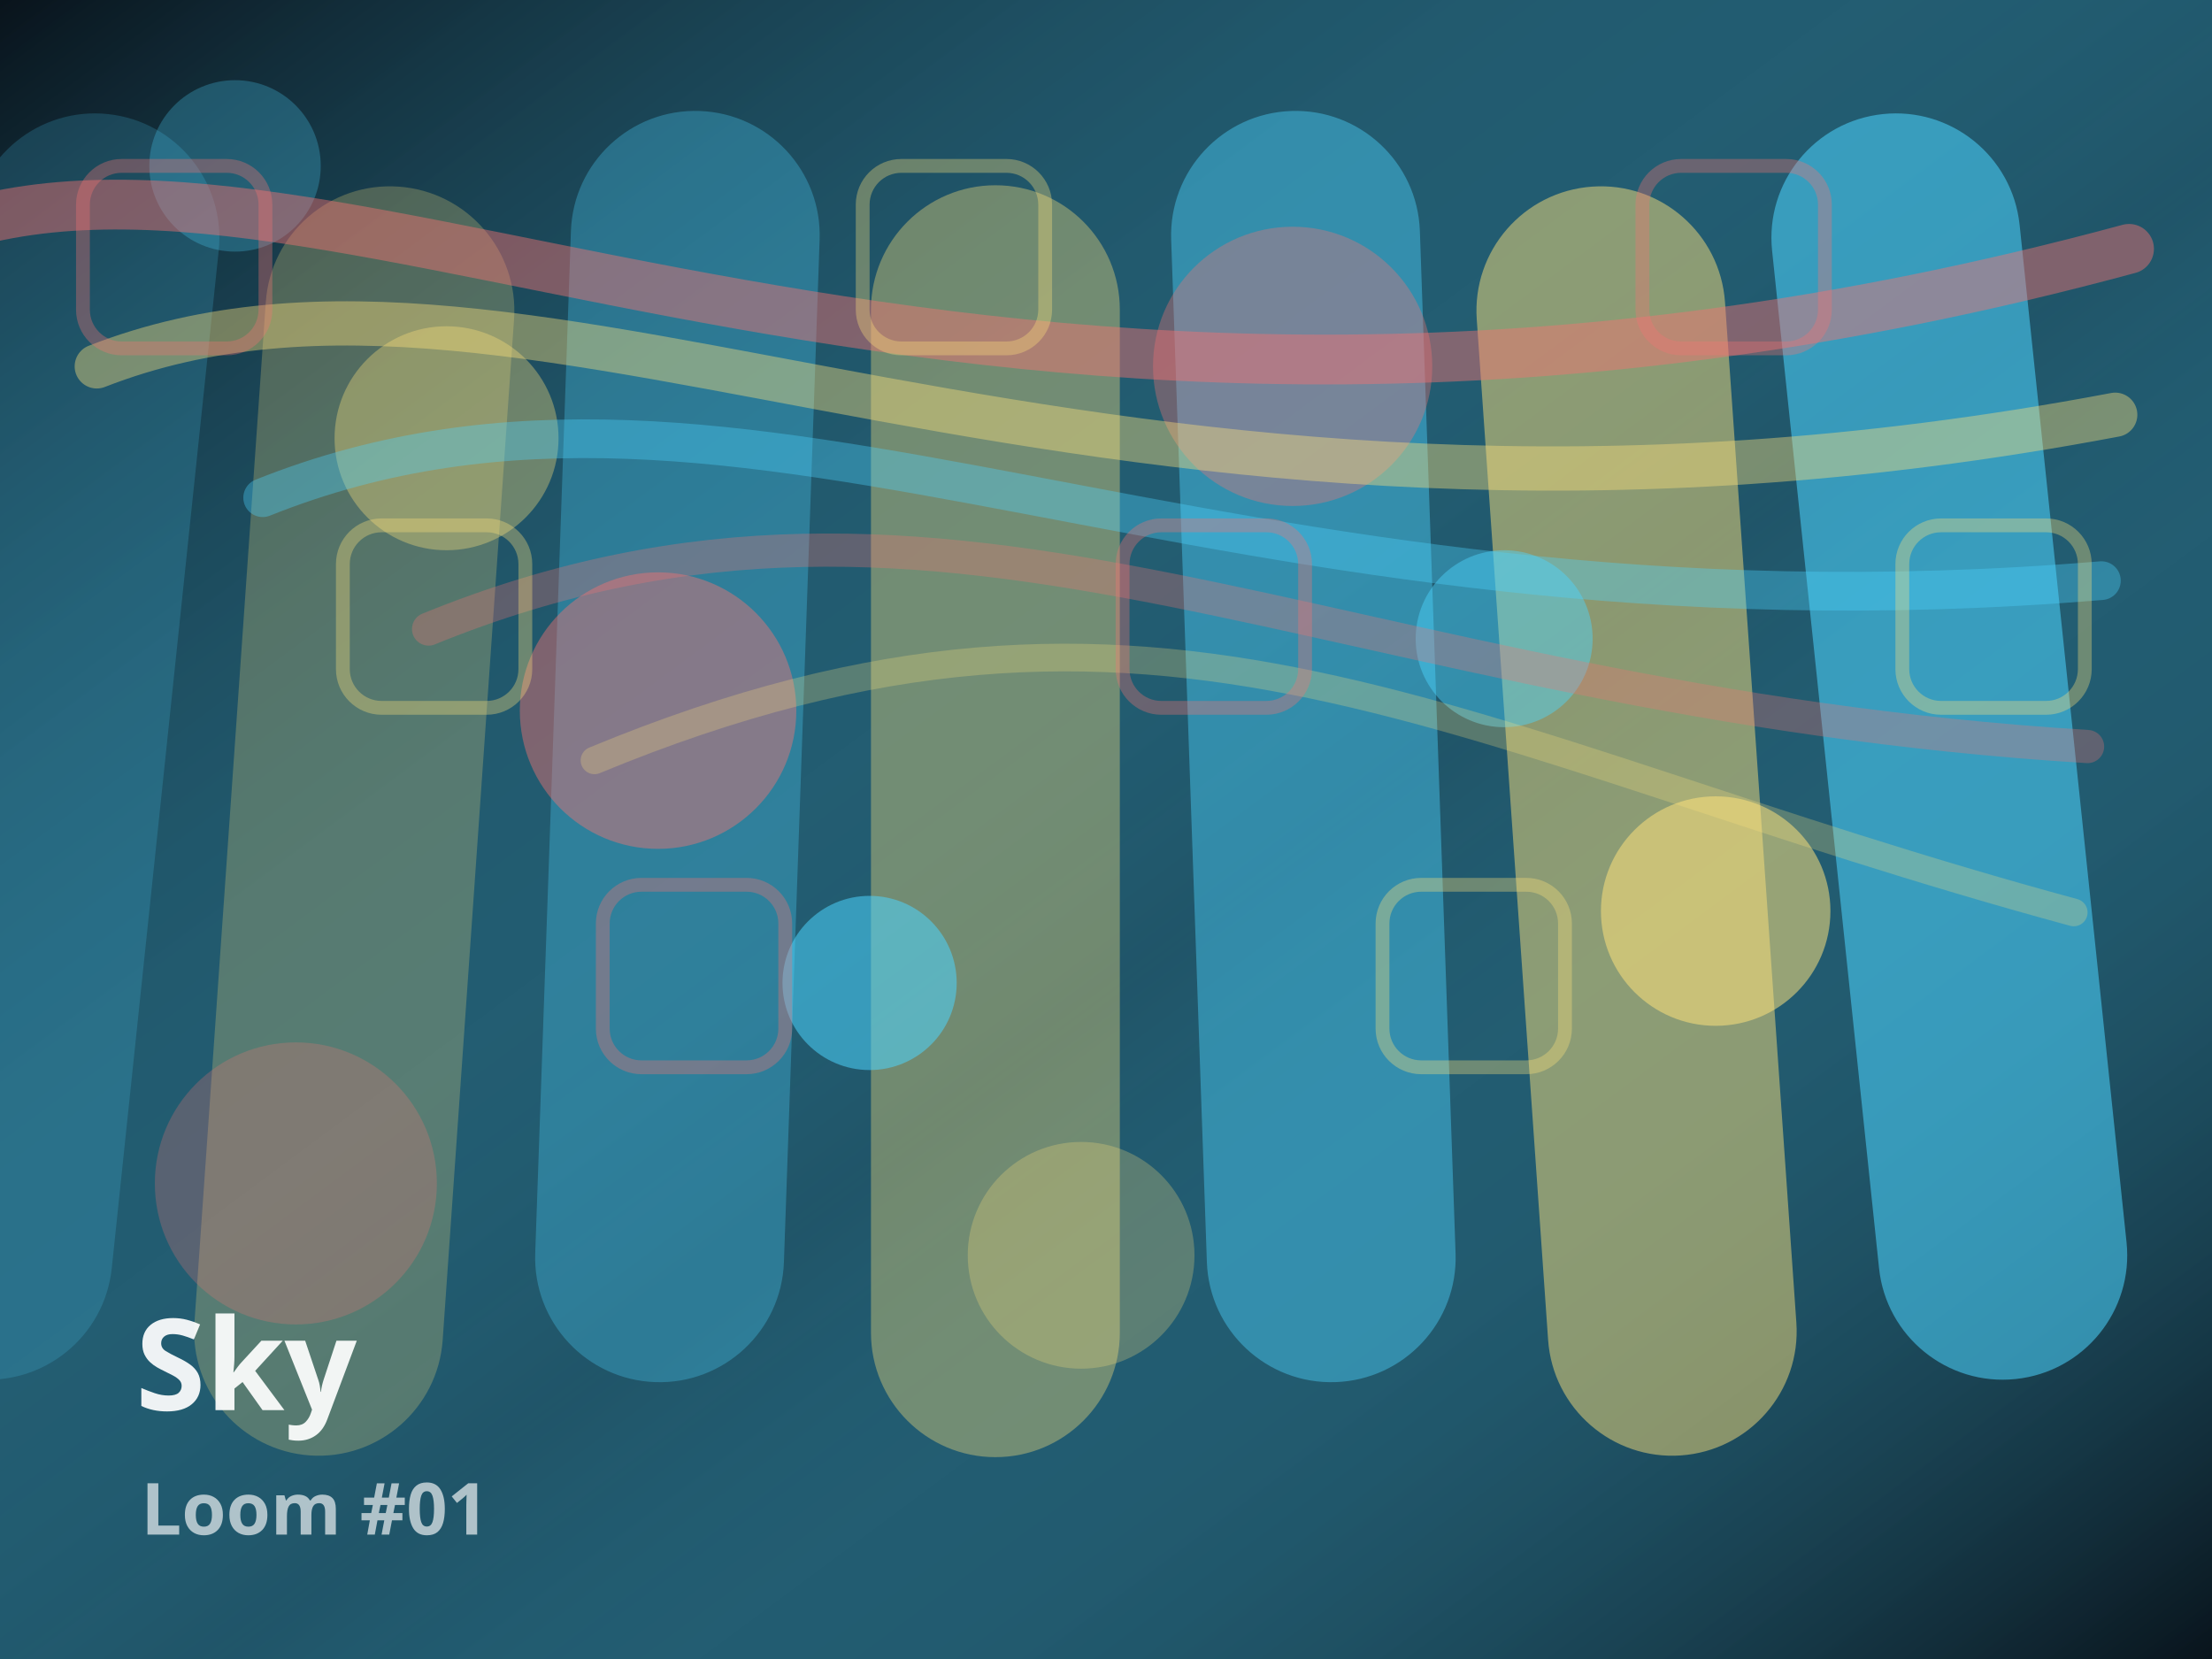
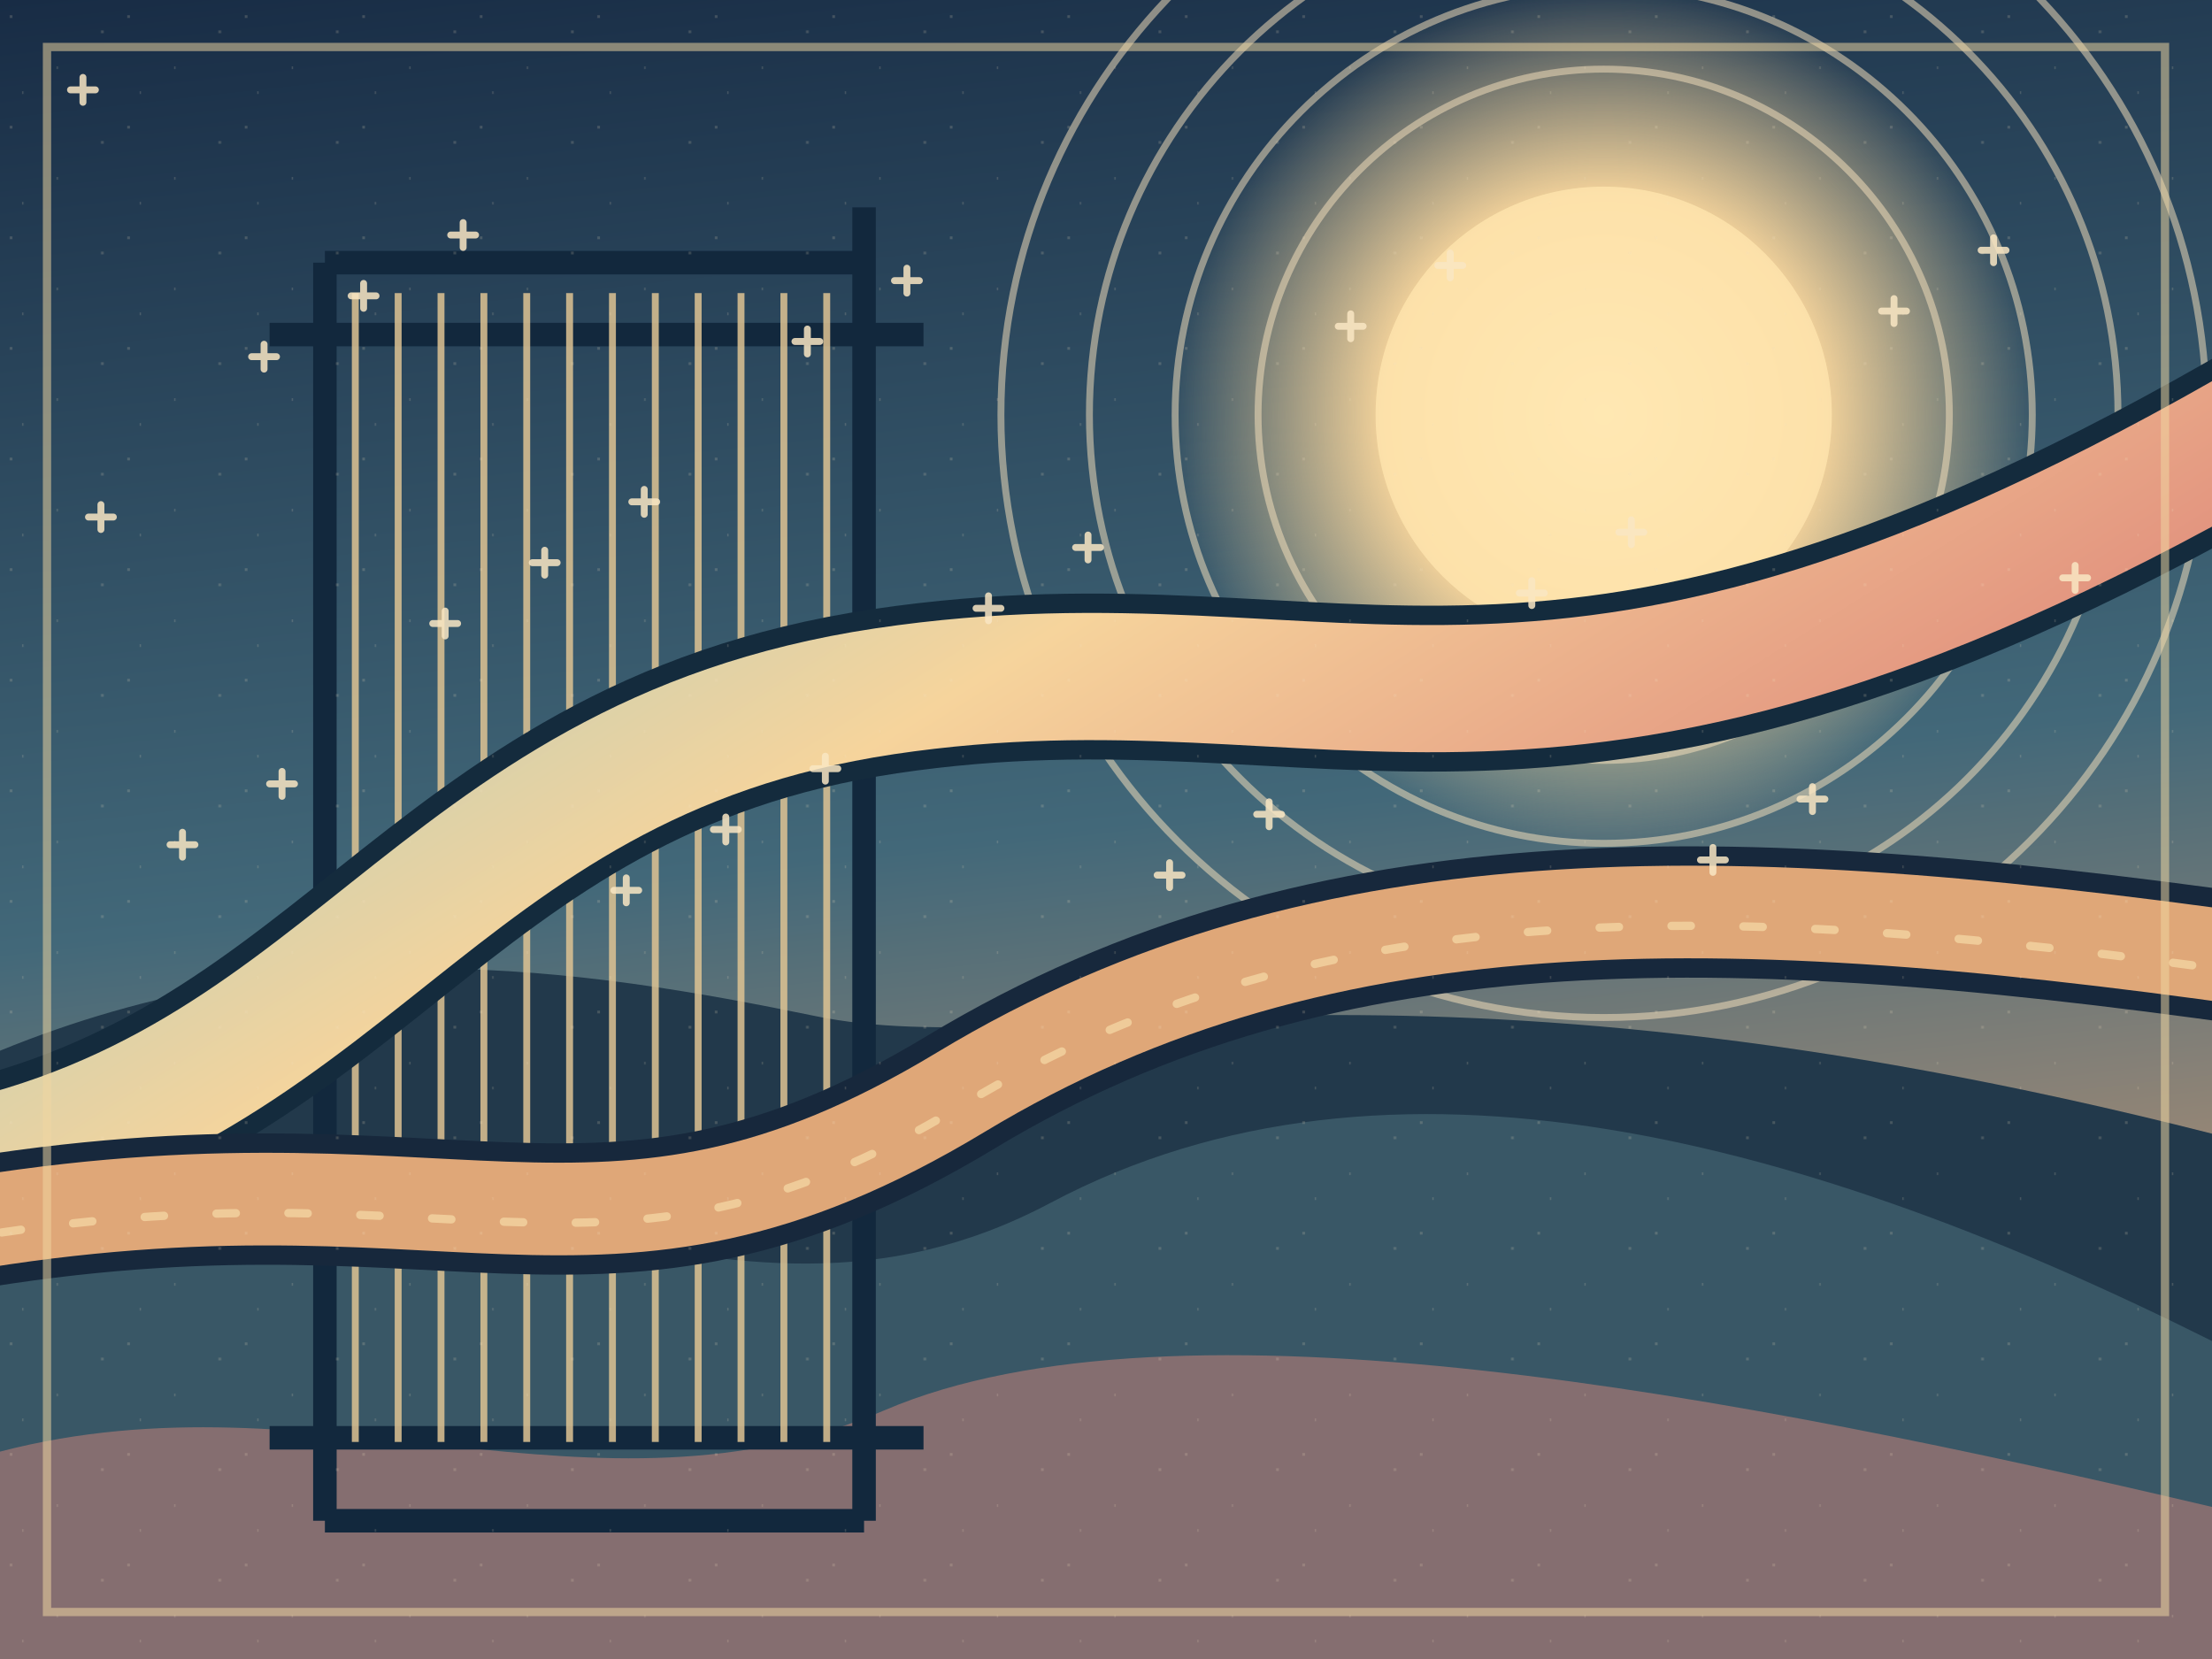
- <svg xmlns="http://www.w3.org/2000/svg" viewBox="0 0 1600 1200">
+ <svg xmlns="http://www.w3.org/2000/svg" width="1600" height="1200" viewBox="0 0 1600 1200">
  <defs>
-     <linearGradient id="wash-0" x1="0%" y1="0%" x2="100%" y2="100%">
-       <stop offset="0%" stop-color="#09131b" />
-       <stop offset="55%" stop-color="#4cd5ff" stop-opacity="0.34" />
-       <stop offset="100%" stop-color="#09131b" />
+     <linearGradient id="sky" x2=".15" y2="1">
+       <stop stop-color="#182c45" />
+       <stop offset=".56" stop-color="#426879" />
+       <stop offset="1" stop-color="#cf9b74" />
    </linearGradient>
+     <linearGradient id="ribbon" x2="1" y2=".5">
+       <stop stop-color="#86c8cf" />
+       <stop offset=".5" stop-color="#f6d49c" />
+       <stop offset="1" stop-color="#d97571" />
+     </linearGradient>
+     <radialGradient id="sun">
+       <stop stop-color="#fff4c5" />
+       <stop offset=".5" stop-color="#f6d49b" />
+       <stop offset="1" stop-color="#f6d49b" stop-opacity="0" />
+     </radialGradient>
+     <pattern id="grain" width="85" height="80" patternUnits="userSpaceOnUse">
+       <path d="M7 12h2M41 49h1M73 23h2M16 67h1" stroke="#f1e2c0" stroke-opacity=".22" stroke-width="2" />
+     </pattern>
  </defs>
-   <rect width="1600" height="1200" fill="#09131b" />
-   <rect width="1600" height="1200" fill="url(#wash-0)" />
-   <rect x="-60" y="80" width="180" height="920" rx="90" fill="#4cd5ff" opacity="0.18" transform="rotate(6 30 540)" />
-   <rect x="170" y="134" width="180" height="920" rx="90" fill="#ffe27a" opacity="0.24" transform="rotate(4 260 540)" />
-   <rect x="400" y="80" width="180" height="920" rx="90" fill="#4cd5ff" opacity="0.30" transform="rotate(2 490 540)" />
-   <rect x="630" y="134" width="180" height="920" rx="90" fill="#ffe27a" opacity="0.36" transform="rotate(0 720 540)" />
-   <rect x="860" y="80" width="180" height="920" rx="90" fill="#4cd5ff" opacity="0.42" transform="rotate(-2 950 540)" />
-   <rect x="1090" y="134" width="180" height="920" rx="90" fill="#ffe27a" opacity="0.48" transform="rotate(-4 1180 540)" />
-   <rect x="1320" y="80" width="180" height="920" rx="90" fill="#4cd5ff" opacity="0.54" transform="rotate(-6 1410 540)" />
-   <circle cx="170" cy="120" r="62" fill="#4cd5ff" opacity="0.26" />
-   <circle cx="323" cy="317" r="81" fill="#ffe27a" opacity="0.35" />
-   <circle cx="476" cy="514" r="100" fill="#f37272" opacity="0.44" />
-   <circle cx="629" cy="711" r="63" fill="#4cd5ff" opacity="0.53" />
-   <circle cx="782" cy="908" r="82" fill="#ffe27a" opacity="0.26" />
-   <circle cx="935" cy="265" r="101" fill="#f37272" opacity="0.35" />
-   <circle cx="1088" cy="462" r="64" fill="#4cd5ff" opacity="0.44" />
-   <circle cx="1241" cy="659" r="83" fill="#ffe27a" opacity="0.53" />
-   <circle cx="214" cy="856" r="102" fill="#f37272" opacity="0.26" />
-   <path d="M -50 170 C 240 60, 690 410, 1540 180" stroke="#f37272" stroke-width="36" stroke-linecap="round" fill="none" opacity="0.45" />
-   <path d="M 70 265 C 390 140, 780 442, 1530 300" stroke="#ffe27a" stroke-width="32" stroke-linecap="round" fill="none" opacity="0.40" />
-   <path d="M 190 360 C 540 220, 870 474, 1520 420" stroke="#4cd5ff" stroke-width="28" stroke-linecap="round" fill="none" opacity="0.35" />
-   <path d="M 310 455 C 690 300, 960 506, 1510 540" stroke="#f37272" stroke-width="24" stroke-linecap="round" fill="none" opacity="0.30" />
-   <path d="M 430 550 C 840 380, 1050 538, 1500 660" stroke="#ffe27a" stroke-width="20" stroke-linecap="round" fill="none" opacity="0.25" />
-   <rect x="60" y="120" width="132" height="132" rx="28" fill="none" stroke="#f37272" stroke-width="10" opacity="0.34" />
-   <rect x="248" y="380" width="132" height="132" rx="28" fill="none" stroke="#ffe27a" stroke-width="10" opacity="0.34" />
-   <rect x="436" y="640" width="132" height="132" rx="28" fill="none" stroke="#f37272" stroke-width="10" opacity="0.34" />
-   <rect x="624" y="120" width="132" height="132" rx="28" fill="none" stroke="#ffe27a" stroke-width="10" opacity="0.34" />
-   <rect x="812" y="380" width="132" height="132" rx="28" fill="none" stroke="#f37272" stroke-width="10" opacity="0.34" />
-   <rect x="1000" y="640" width="132" height="132" rx="28" fill="none" stroke="#ffe27a" stroke-width="10" opacity="0.34" />
-   <rect x="1188" y="120" width="132" height="132" rx="28" fill="none" stroke="#f37272" stroke-width="10" opacity="0.34" />
-   <rect x="1376" y="380" width="132" height="132" rx="28" fill="none" stroke="#ffe27a" stroke-width="10" opacity="0.34" />
-   <text x="98" y="1020" fill="rgba(255,255,255,0.92)" font-family="Trebuchet MS, Gill Sans, sans-serif" font-weight="700" font-size="92">Sky</text>
-   <text x="102" y="1110" fill="rgba(255,255,255,0.64)" font-family="Trebuchet MS, Gill Sans, sans-serif" font-weight="600" font-size="52">Loom #01</text>
+   <rect width="1600" height="1200" fill="#192d45" />
+   <rect width="1600" height="1200" fill="url(#sky)" />
+   <circle cx="1160" cy="300" r="315" fill="url(#sun)" />
+   <circle cx="1160" cy="300" r="165" fill="#ffe5ae" opacity=".8" />
+   <g fill="none" stroke="#f6e0bc" stroke-width="5" opacity=".52">
+     <circle cx="1160" cy="300" r="250" />
+     <circle cx="1160" cy="300" r="310" />
+     <circle cx="1160" cy="300" r="372" />
+     <circle cx="1160" cy="300" r="436" />
+   </g>
+   <path d="M0 760C220 670 420 700 590 735S1010 670 1600 820V1200H0Z" fill="#22394b" />
+   <path d="M0 895C330 790 515 1000 760 870S1310 825 1600 970V1200H0Z" fill="#395766" />
+   <path d="M0 1050C230 990 430 1110 640 1020S1260 1010 1600 1090V1200H0Z" fill="#856e70" />
+   <g stroke="#12283d" stroke-width="17" fill="none">
+     <path d="M235 190V1100M625 150V1100M235 190H625M235 1100H625" />
+     <path d="M195 242H668M195 1040H668" />
+   </g>
+   <g stroke="#dec393" stroke-width="5" opacity=".85">
+     <path d="M257 212V1043" />
+     <path d="M288 212V1043" />
+     <path d="M319 212V1043" />
+     <path d="M350 212V1043" />
+     <path d="M381 212V1043" />
+     <path d="M412 212V1043" />
+     <path d="M443 212V1043" />
+     <path d="M474 212V1043" />
+     <path d="M505 212V1043" />
+     <path d="M536 212V1043" />
+     <path d="M567 212V1043" />
+     <path d="M598 212V1043" />
+   </g>
+   <g fill="none" stroke-linecap="round">
+     <path d="M-65 850C255 800 305 550 640 500S1120 610 1650 300" stroke="#142b3d" stroke-width="120" />
+     <path d="M-65 850C255 800 305 550 640 500S1120 610 1650 300" stroke="url(#ribbon)" stroke-width="92" />
+     <path d="M-50 890C330 820 430 950 695 790S1260 640 1670 700" stroke="#17283c" stroke-width="95" />
+     <path d="M-50 890C330 820 430 950 695 790S1260 640 1670 700" stroke="#dfa778" stroke-width="67" />
+     <path d="M-50 900C330 830 430 960 695 800S1260 650 1670 710" stroke="#fff0bb" stroke-opacity=".5" stroke-width="6" stroke-dasharray="14 38" />
+   </g>
+   <g stroke="#f9e6c3" stroke-width="5" stroke-linecap="round" opacity=".85">
+     <path d="M51 65h18M60 56v18" />
+     <path d="M182 258h18M191 249v18" />
+     <path d="M313 451h18M322 442v18" />
+     <path d="M444 644h18M453 635v18" />
+     <path d="M575 247h18M584 238v18" />
+     <path d="M706 440h18M715 431v18" />
+     <path d="M837 633h18M846 624v18" />
+     <path d="M968 236h18M977 227v18" />
+     <path d="M1099 429h18M1108 420v18" />
+     <path d="M1230 622h18M1239 613v18" />
+     <path d="M1361 225h18M1370 216v18" />
+     <path d="M1492 418h18M1501 409v18" />
+     <path d="M123 611h18M132 602v18" />
+     <path d="M254 214h18M263 205v18" />
+     <path d="M385 407h18M394 398v18" />
+     <path d="M516 600h18M525 591v18" />
+     <path d="M647 203h18M656 194v18" />
+     <path d="M778 396h18M787 387v18" />
+     <path d="M909 589h18M918 580v18" />
+     <path d="M1040 192h18M1049 183v18" />
+     <path d="M1171 385h18M1180 376v18" />
+     <path d="M1302 578h18M1311 569v18" />
+     <path d="M1433 181h18M1442 172v18" />
+     <path d="M64 374h18M73 365v18" />
+     <path d="M195 567h18M204 558v18" />
+     <path d="M326 170h18M335 161v18" />
+     <path d="M457 363h18M466 354v18" />
+     <path d="M588 556h18M597 547v18" />
+   </g>
+   <rect width="1600" height="1200" fill="url(#grain)" opacity=".8" />
+   <path d="M34 34H1566V1166H34Z" fill="none" stroke="#f1d7a2" stroke-opacity=".52" stroke-width="6" />
</svg>
